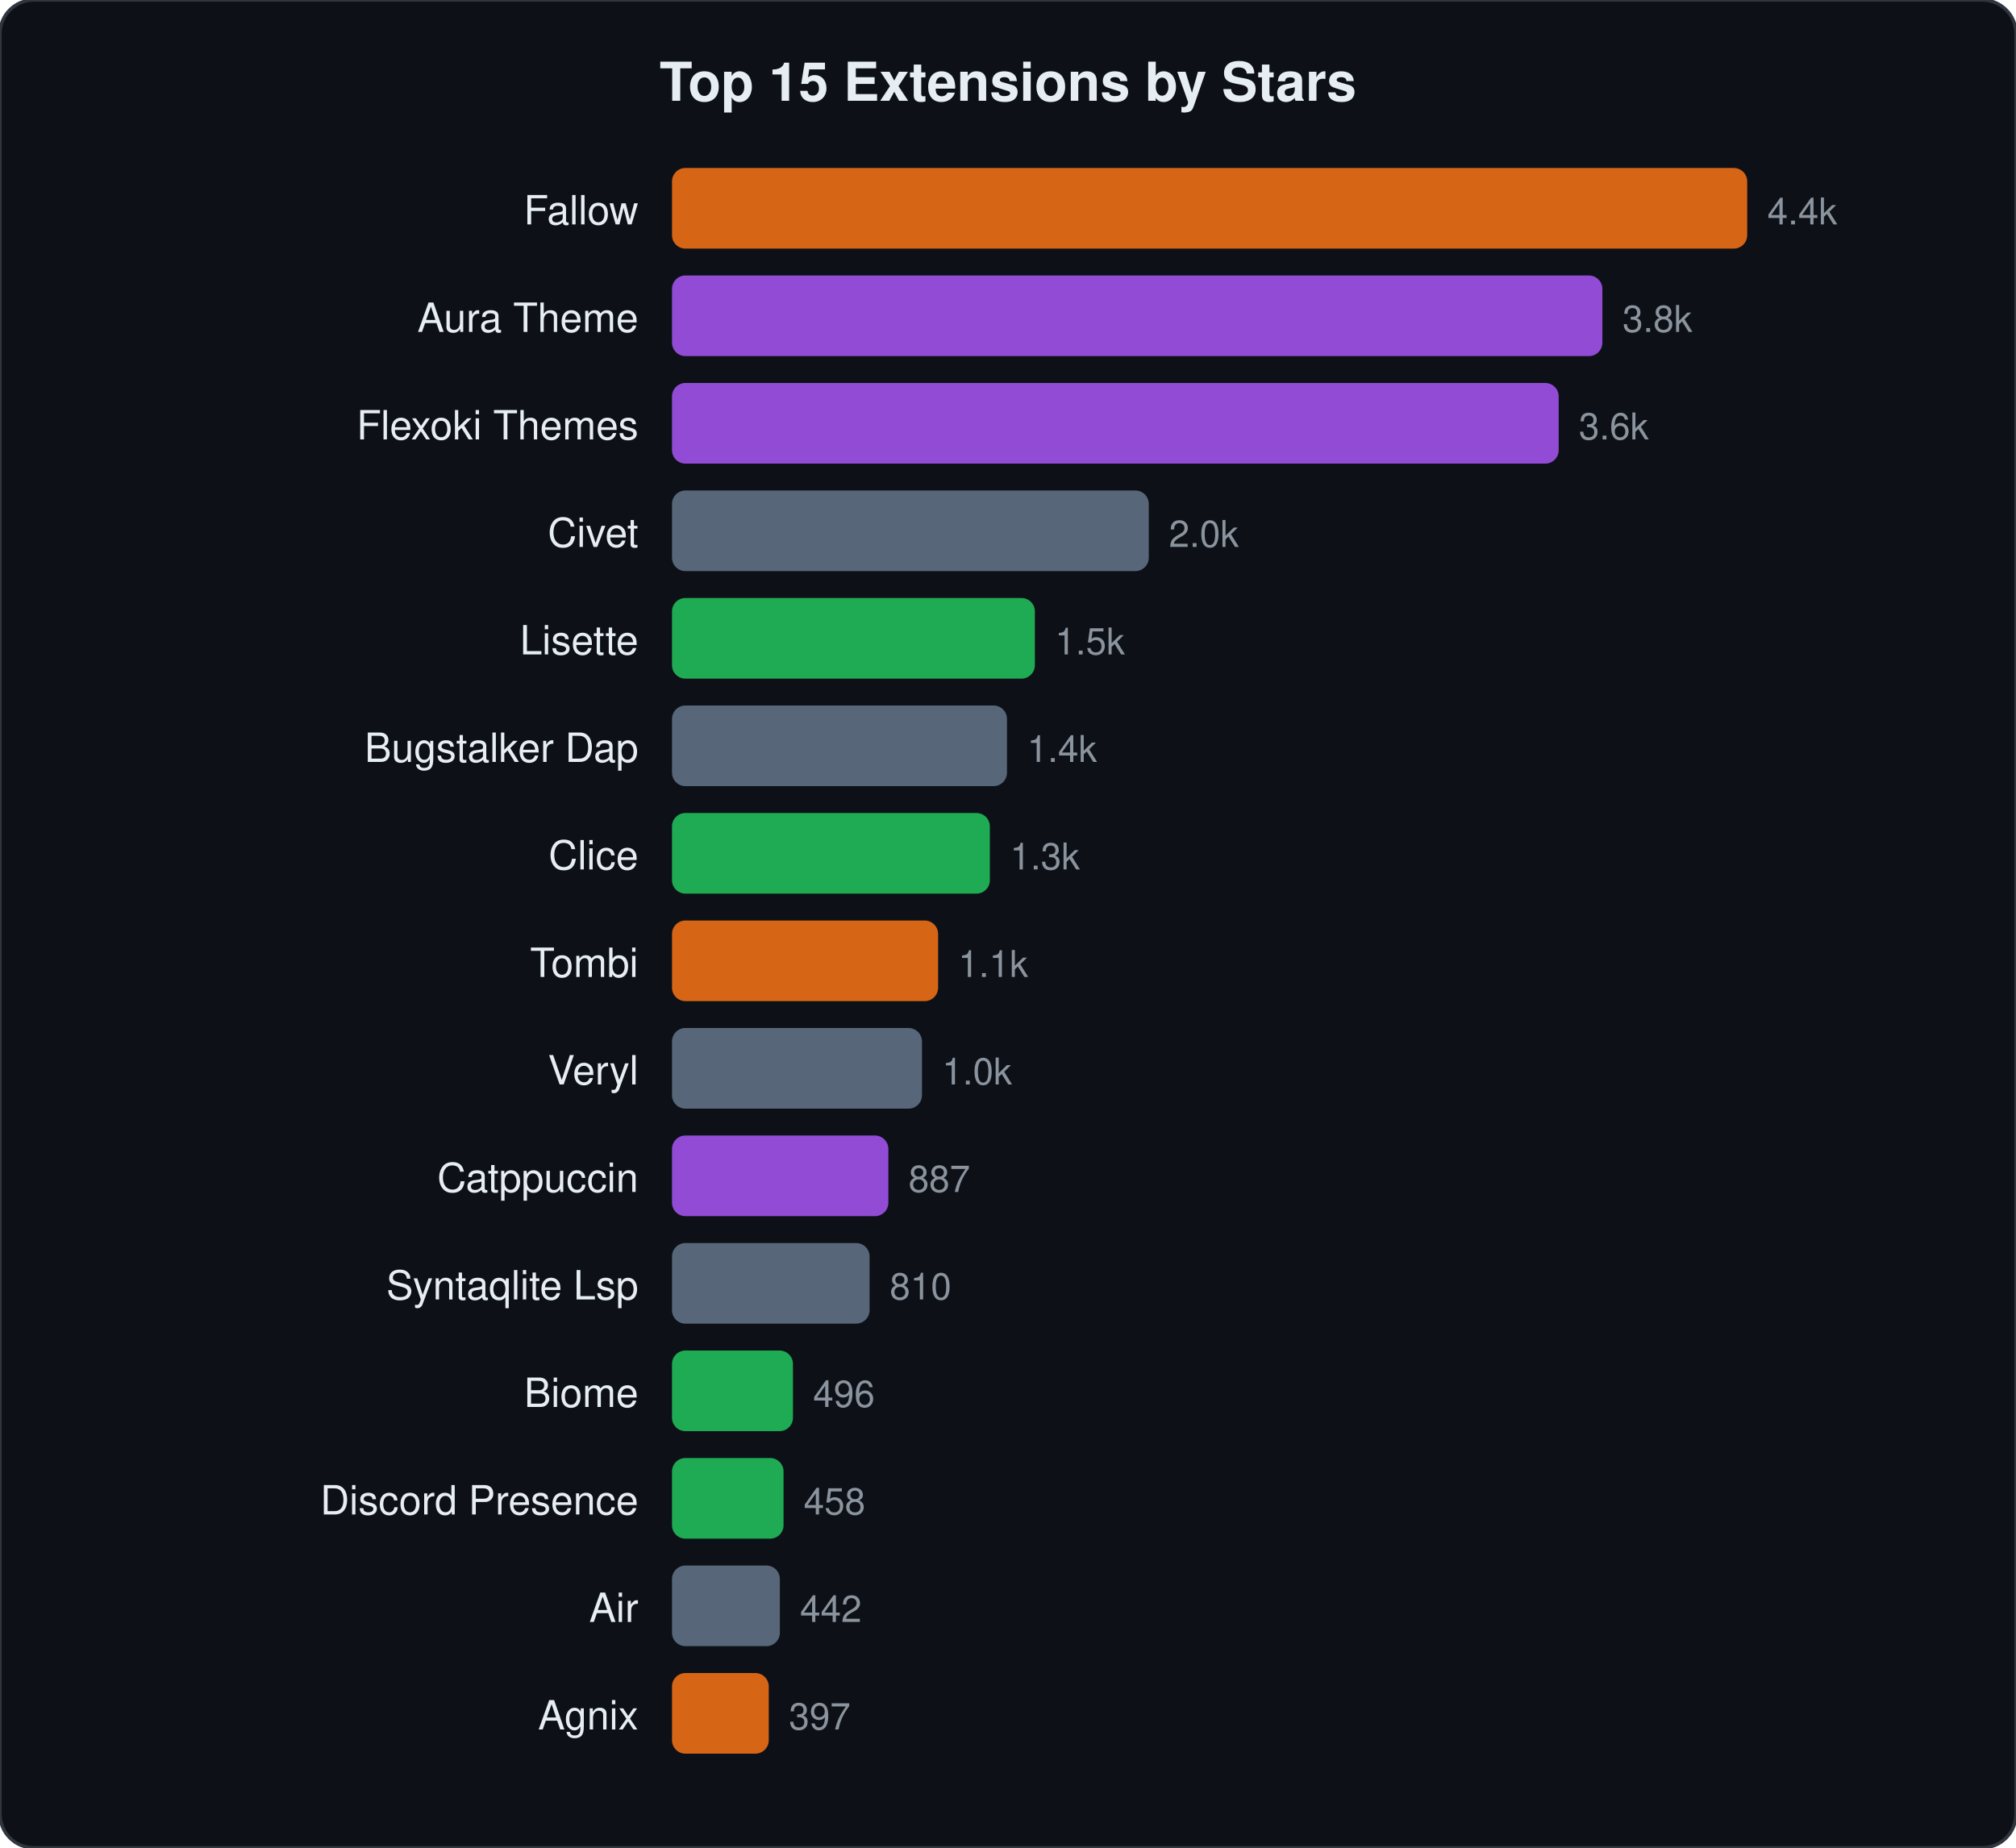
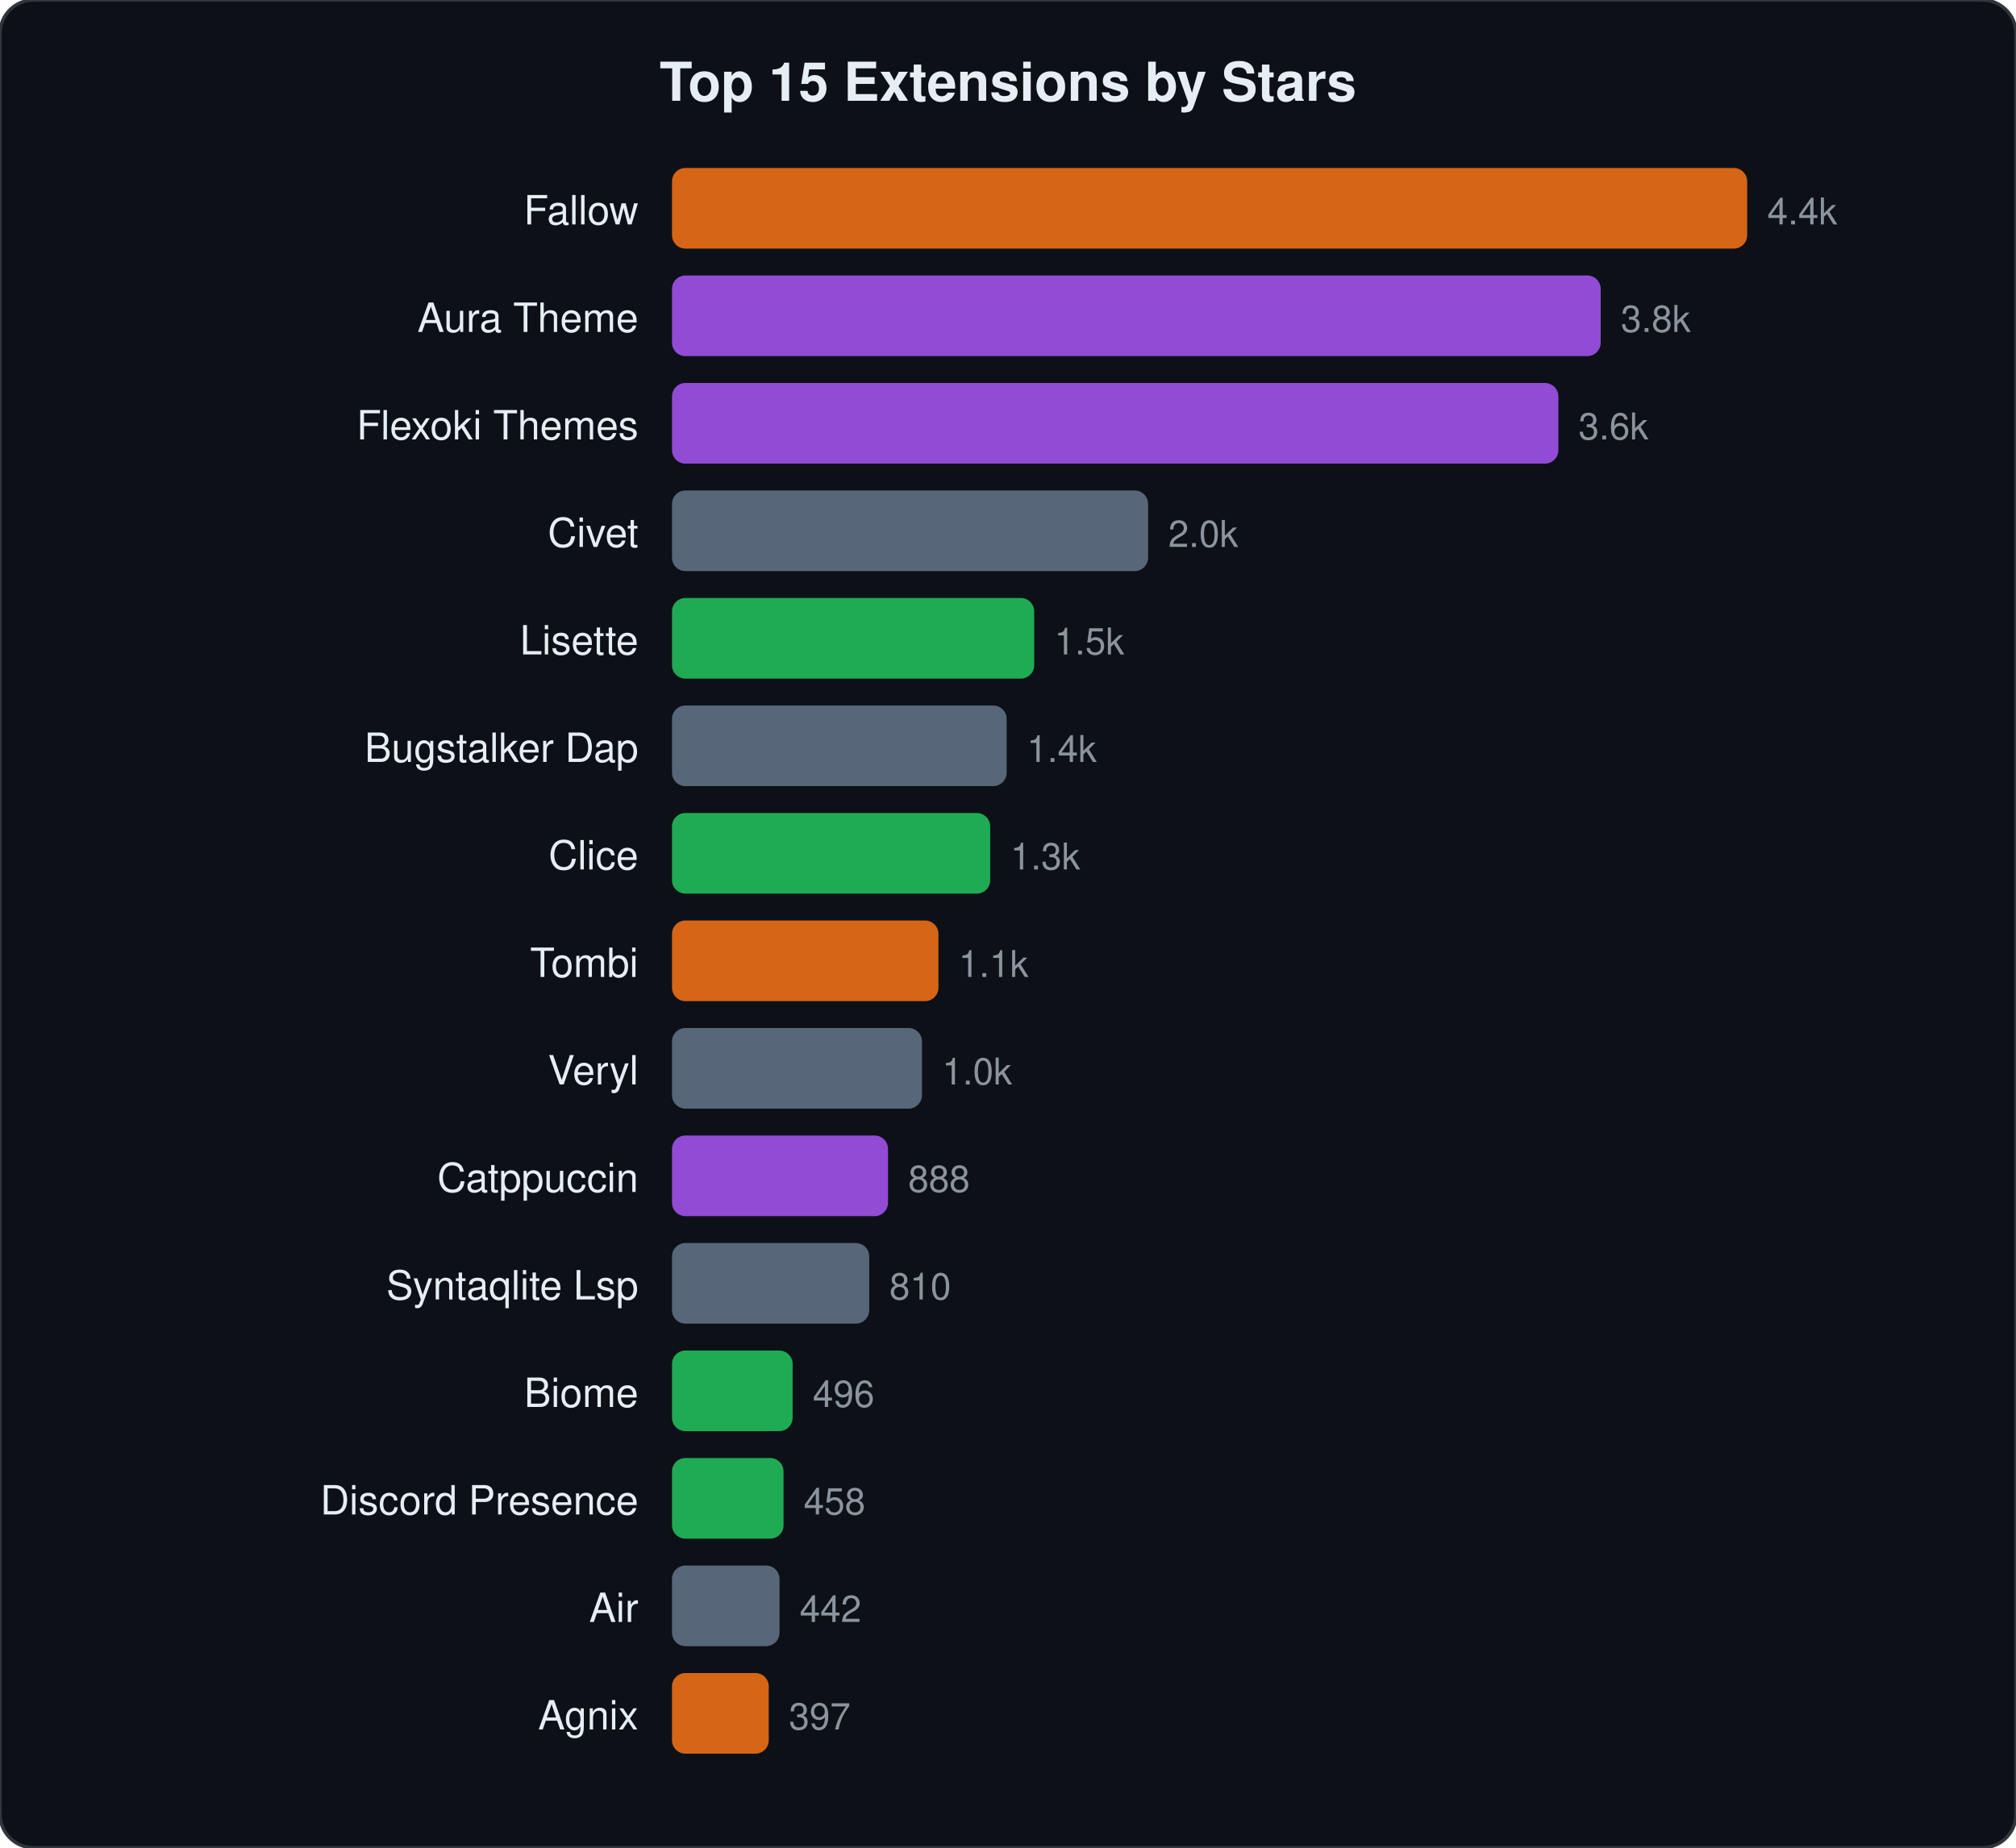
<svg xmlns="http://www.w3.org/2000/svg" viewBox="0 0 600 550" width="600" height="550">
  <style>text{font-family:-apple-system,BlinkMacSystemFont,"Segoe UI",Helvetica,Arial,sans-serif;fill:#e6edf3}.name{font-size:12px}.stars{font-size:11px;fill:#8b949e}.title{font-size:16px;font-weight:600}</style>
  <rect width="600" height="550" rx="10" fill="#0d1117" stroke="#30363d" stroke-width="1" />
  <text x="300" y="30" text-anchor="middle" class="title">Top 15 Extensions by Stars</text>
  <text x="190" y="66.8" text-anchor="end" class="name">Fallow</text>
  <rect x="200" y="50.0" width="320.0" height="24" rx="4" fill="#f97316" opacity="0.85" />
  <text x="526.0" y="66.8" class="stars">4.4k</text>
  <text x="190" y="98.8" text-anchor="end" class="name">Aura Theme</text>
-   <rect x="200" y="82.0" width="276.9" height="24" rx="4" fill="#a855f7" opacity="0.85" />
-   <text x="482.9" y="98.8" class="stars">3.8k</text>
+   <rect x="200" y="82.0" width="276.4" height="24" rx="4" fill="#a855f7" opacity="0.85" />
+   <text x="482.4" y="98.8" class="stars">3.8k</text>
  <text x="190" y="130.8" text-anchor="end" class="name">Flexoki Themes</text>
-   <rect x="200" y="114.0" width="263.9" height="24" rx="4" fill="#a855f7" opacity="0.85" />
-   <text x="469.9" y="130.8" class="stars">3.6k</text>
+   <rect x="200" y="114.0" width="263.8" height="24" rx="4" fill="#a855f7" opacity="0.85" />
+   <text x="469.8" y="130.8" class="stars">3.6k</text>
  <text x="190" y="162.8" text-anchor="end" class="name">Civet</text>
-   <rect x="200" y="146.0" width="141.9" height="24" rx="4" fill="#64748b" opacity="0.85" />
-   <text x="347.9" y="162.8" class="stars">2.0k</text>
+   <rect x="200" y="146.0" width="141.7" height="24" rx="4" fill="#64748b" opacity="0.85" />
+   <text x="347.7" y="162.8" class="stars">2.0k</text>
  <text x="190" y="194.8" text-anchor="end" class="name">Lisette</text>
-   <rect x="200" y="178.0" width="108.0" height="24" rx="4" fill="#22c55e" opacity="0.85" />
-   <text x="314.0" y="194.8" class="stars">1.5k</text>
+   <rect x="200" y="178.0" width="107.8" height="24" rx="4" fill="#22c55e" opacity="0.85" />
+   <text x="313.8" y="194.8" class="stars">1.5k</text>
  <text x="190" y="226.8" text-anchor="end" class="name">Bugstalker Dap</text>
-   <rect x="200" y="210.0" width="99.7" height="24" rx="4" fill="#64748b" opacity="0.85" />
-   <text x="305.7" y="226.8" class="stars">1.4k</text>
+   <rect x="200" y="210.0" width="99.6" height="24" rx="4" fill="#64748b" opacity="0.85" />
+   <text x="305.6" y="226.8" class="stars">1.4k</text>
  <text x="190" y="258.8" text-anchor="end" class="name">Clice</text>
-   <rect x="200" y="242.0" width="94.6" height="24" rx="4" fill="#22c55e" opacity="0.85" />
-   <text x="300.6" y="258.8" class="stars">1.3k</text>
+   <rect x="200" y="242.0" width="94.7" height="24" rx="4" fill="#22c55e" opacity="0.85" />
+   <text x="300.7" y="258.8" class="stars">1.3k</text>
  <text x="190" y="290.8" text-anchor="end" class="name">Tombi</text>
-   <rect x="200" y="274.0" width="79.2" height="24" rx="4" fill="#f97316" opacity="0.85" />
-   <text x="285.2" y="290.8" class="stars">1.1k</text>
+   <rect x="200" y="274.0" width="79.3" height="24" rx="4" fill="#f97316" opacity="0.85" />
+   <text x="285.3" y="290.8" class="stars">1.1k</text>
  <text x="190" y="322.8" text-anchor="end" class="name">Veryl</text>
  <rect x="200" y="306.0" width="74.4" height="24" rx="4" fill="#64748b" opacity="0.85" />
  <text x="280.4" y="322.8" class="stars">1.0k</text>
  <text x="190" y="354.8" text-anchor="end" class="name">Catppuccin</text>
-   <rect x="200" y="338.0" width="64.4" height="24" rx="4" fill="#a855f7" opacity="0.85" />
-   <text x="270.4" y="354.8" class="stars">887</text>
+   <rect x="200" y="338.0" width="64.3" height="24" rx="4" fill="#a855f7" opacity="0.85" />
+   <text x="270.3" y="354.8" class="stars">888</text>
  <text x="190" y="386.8" text-anchor="end" class="name">Syntaqlite Lsp</text>
-   <rect x="200" y="370.0" width="58.8" height="24" rx="4" fill="#64748b" opacity="0.85" />
-   <text x="264.8" y="386.8" class="stars">810</text>
+   <rect x="200" y="370.0" width="58.7" height="24" rx="4" fill="#64748b" opacity="0.85" />
+   <text x="264.7" y="386.8" class="stars">810</text>
  <text x="190" y="418.8" text-anchor="end" class="name">Biome</text>
-   <rect x="200" y="402.0" width="36.0" height="24" rx="4" fill="#22c55e" opacity="0.85" />
-   <text x="242.0" y="418.8" class="stars">496</text>
+   <rect x="200" y="402.0" width="35.9" height="24" rx="4" fill="#22c55e" opacity="0.85" />
+   <text x="241.9" y="418.8" class="stars">496</text>
  <text x="190" y="450.8" text-anchor="end" class="name">Discord Presence</text>
  <rect x="200" y="434.0" width="33.2" height="24" rx="4" fill="#22c55e" opacity="0.85" />
  <text x="239.2" y="450.8" class="stars">458</text>
  <text x="190" y="482.8" text-anchor="end" class="name">Air</text>
-   <rect x="200" y="466.0" width="32.1" height="24" rx="4" fill="#64748b" opacity="0.85" />
-   <text x="238.1" y="482.8" class="stars">442</text>
+   <rect x="200" y="466.0" width="32.0" height="24" rx="4" fill="#64748b" opacity="0.85" />
+   <text x="238.0" y="482.8" class="stars">442</text>
  <text x="190" y="514.8" text-anchor="end" class="name">Agnix</text>
  <rect x="200" y="498.0" width="28.8" height="24" rx="4" fill="#f97316" opacity="0.85" />
  <text x="234.8" y="514.8" class="stars">397</text>
</svg>
